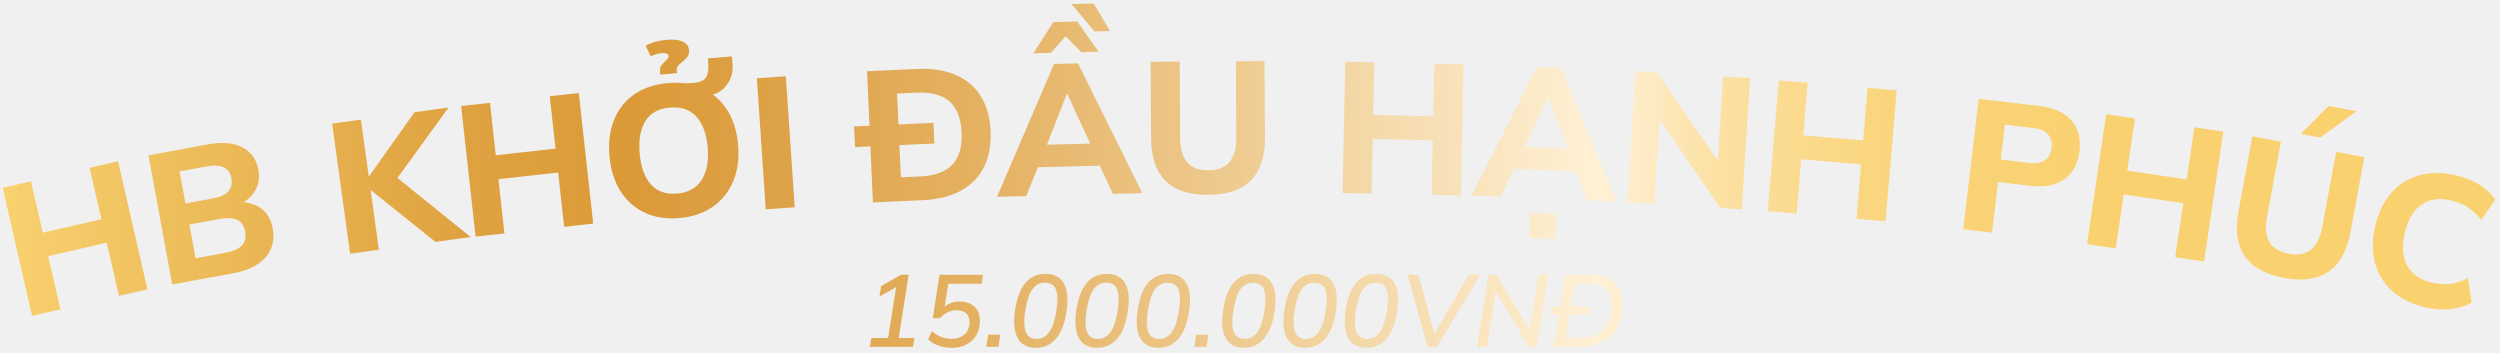
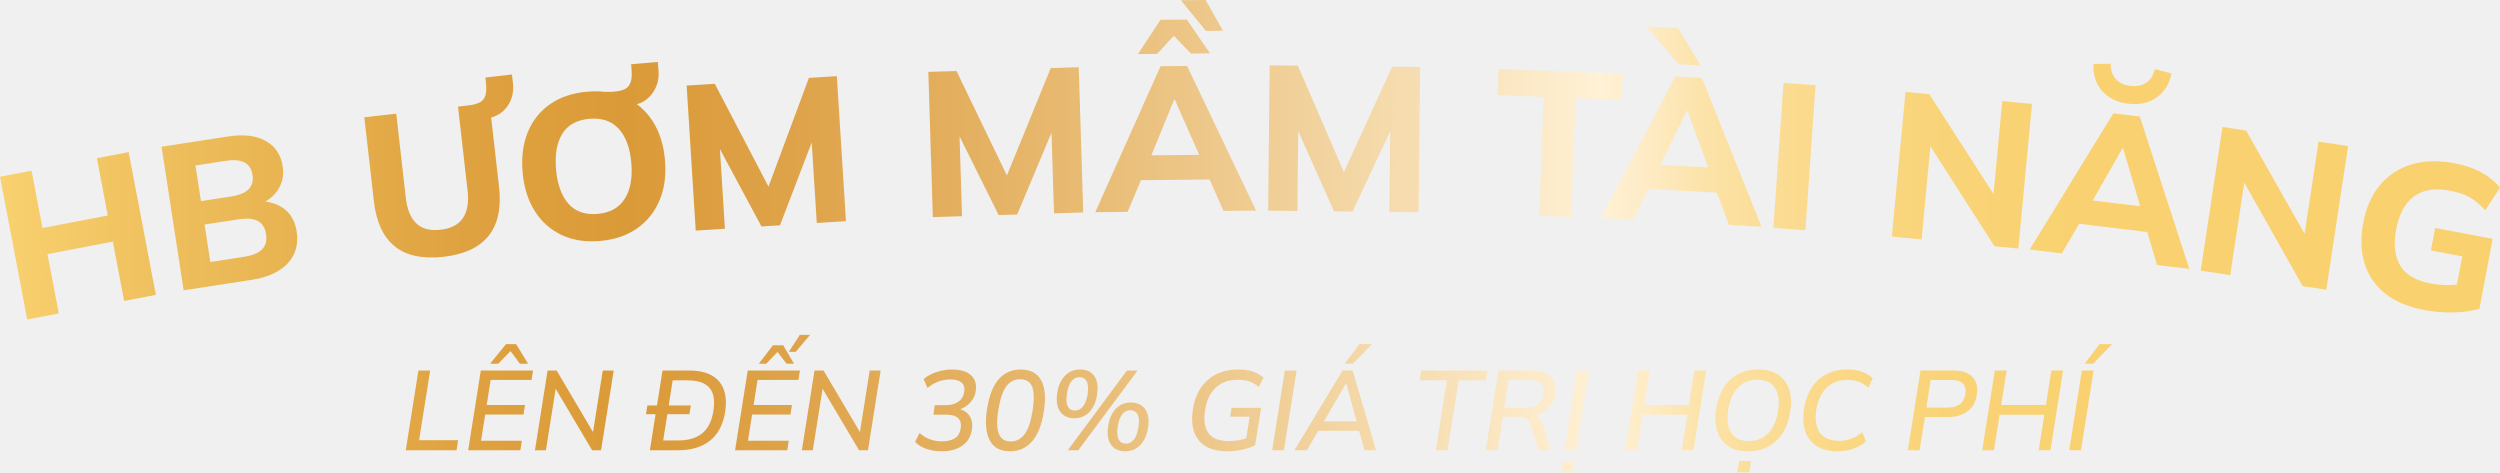
- <svg xmlns="http://www.w3.org/2000/svg" width="418" height="59" viewBox="0 0 418 59" fill="none">
-   <path d="M5.361 52.808L0.453 31.406L5.185 30.318L7.155 38.91L16.95 36.66L14.979 28.067L19.739 26.975L24.647 48.38L19.887 49.473L17.847 40.577L8.052 42.827L10.092 51.723L5.361 52.811V52.808ZM28.788 47.57L24.824 25.97L34.769 24.14C37.136 23.704 39.052 23.87 40.522 24.633C41.992 25.399 42.883 26.648 43.202 28.384C43.438 29.672 43.257 30.835 42.655 31.873C42.056 32.914 41.12 33.708 39.85 34.258L39.759 33.768C41.359 33.747 42.666 34.116 43.679 34.868C44.693 35.621 45.333 36.724 45.598 38.173C45.95 40.094 45.546 41.714 44.387 43.035C43.228 44.356 41.455 45.236 39.067 45.678L28.785 47.57H28.788ZM31.012 34.017L35.541 33.184C36.786 32.955 37.662 32.561 38.17 32.003C38.678 31.445 38.852 30.715 38.686 29.817C38.525 28.94 38.108 28.33 37.434 27.99C36.76 27.65 35.8 27.593 34.556 27.823L30.027 28.657L31.012 34.017ZM32.695 43.178L37.836 42.233C39.018 42.015 39.886 41.623 40.436 41.057C40.986 40.491 41.17 39.718 40.991 38.739C40.807 37.739 40.358 37.078 39.645 36.753C38.932 36.431 37.983 36.377 36.801 36.595L31.66 37.542L32.695 43.18V43.178ZM58.538 42.422L55.533 20.669L60.339 20.002L61.649 29.474L61.711 29.467L69.307 18.762L75.008 17.972L65.641 30.874L65.4 28.896L78.692 39.632L72.807 40.447L62.035 31.813L61.973 31.821L63.347 41.758L58.54 42.425L58.538 42.422ZM79.514 39.562L77.103 17.734L81.928 17.199L82.895 25.96L92.884 24.854L91.917 16.093L96.773 15.556L99.184 37.384L94.328 37.921L93.327 28.849L83.341 29.955L84.341 39.027L79.517 39.562H79.514ZM101.896 26.069C101.704 23.792 101.966 21.775 102.681 20.015C103.397 18.255 104.522 16.843 106.054 15.776C107.589 14.709 109.461 14.081 111.672 13.894C113.884 13.707 115.833 14.011 117.526 14.806C119.217 15.6 120.573 16.804 121.594 18.416C122.616 20.028 123.22 21.962 123.412 24.218C123.606 26.515 123.334 28.545 122.597 30.305C121.861 32.065 120.728 33.485 119.193 34.562C117.661 35.639 115.789 36.273 113.578 36.46C111.366 36.647 109.419 36.338 107.739 35.53C106.059 34.723 104.711 33.511 103.7 31.886C102.689 30.264 102.088 28.325 101.898 26.069H101.896ZM106.949 25.64C107.138 27.896 107.758 29.62 108.805 30.814C109.852 32.008 111.328 32.522 113.228 32.361C115.087 32.203 116.451 31.447 117.314 30.092C118.177 28.737 118.514 26.933 118.325 24.677C118.133 22.401 117.503 20.677 116.438 19.506C115.372 18.336 113.897 17.83 112.017 17.988C110.117 18.149 108.748 18.896 107.913 20.226C107.078 21.557 106.757 23.361 106.949 25.638V25.64ZM110.394 12.469L110.345 11.88C110.316 11.53 110.373 11.242 110.521 11.021C110.669 10.8 110.845 10.598 111.048 10.413C111.25 10.229 111.429 10.053 111.582 9.884C111.735 9.715 111.802 9.536 111.786 9.352C111.771 9.167 111.659 9.035 111.457 8.957C111.252 8.882 110.975 8.858 110.625 8.887C110.293 8.916 109.987 8.973 109.702 9.058C109.417 9.144 109.116 9.263 108.795 9.417L107.957 7.644C108.87 7.109 110.091 6.777 111.621 6.647C112.676 6.559 113.521 6.662 114.161 6.964C114.799 7.265 115.146 7.724 115.198 8.345C115.24 8.82 115.152 9.204 114.936 9.492C114.721 9.783 114.467 10.037 114.174 10.26C113.881 10.483 113.63 10.712 113.42 10.948C113.21 11.184 113.122 11.478 113.15 11.831L113.184 12.233L110.394 12.469ZM115.297 16.181L113.858 13.928C114.273 13.915 114.63 13.91 114.934 13.915C115.235 13.92 115.53 13.912 115.821 13.887C116.482 13.829 117.013 13.702 117.412 13.502C117.812 13.303 118.094 12.96 118.263 12.477C118.429 11.994 118.478 11.33 118.405 10.481L118.346 9.767L122.375 9.427L122.483 10.73C122.556 11.6 122.432 12.412 122.113 13.168C121.791 13.925 121.319 14.554 120.695 15.055C120.07 15.556 119.336 15.841 118.488 15.914L115.294 16.184L115.297 16.181ZM128.034 34.993L126.549 13.082L131.391 12.752L132.877 34.663L128.034 34.993ZM142.954 24.594L142.799 21.139L156.07 20.542L156.226 23.997L142.954 24.594ZM145.954 33.846L144.971 11.906L153.333 11.53C155.881 11.415 158.056 11.753 159.855 12.547C161.655 13.339 163.042 14.53 164.017 16.116C164.991 17.705 165.531 19.649 165.632 21.952C165.733 24.233 165.372 26.214 164.543 27.894C163.716 29.573 162.44 30.894 160.719 31.855C158.997 32.815 156.861 33.353 154.313 33.467L145.951 33.843L145.954 33.846ZM150.623 29.646L153.856 29.5C156.301 29.391 158.093 28.732 159.233 27.528C160.374 26.323 160.89 24.537 160.784 22.172C160.677 19.787 160.001 18.05 158.759 16.963C157.517 15.875 155.671 15.387 153.229 15.496L149.996 15.641L150.623 29.646ZM166.705 32.904L176.233 10.696L180.246 10.595L190.995 32.294L186.082 32.416L183.285 26.378L185.216 27.67L172.186 27.997L174.081 26.609L171.589 32.779L166.708 32.901L166.705 32.904ZM172.795 8.913L176.119 3.688L180.101 3.589L183.681 8.64L180.788 8.713L178.169 6.068L175.686 8.84L172.792 8.913H172.795ZM178.351 15.756L174.576 25.386L173.708 24.223L183.505 23.977L182.821 25.178L178.478 15.753H178.354L178.351 15.756ZM183.005 5.261L179.155 0.684L182.888 0.591L185.587 5.198L183.005 5.263V5.261ZM202.068 32.584C198.853 32.602 196.452 31.819 194.868 30.227C193.282 28.639 192.48 26.266 192.462 23.107L192.387 10.335L197.24 10.307L197.316 23.11C197.326 24.875 197.712 26.212 198.475 27.12C199.237 28.029 200.427 28.48 202.044 28.47C203.621 28.459 204.795 27.997 205.568 27.078C206.34 26.16 206.721 24.817 206.711 23.052L206.636 10.25L211.427 10.221L211.502 22.993C211.52 26.149 210.743 28.532 209.164 30.139C207.587 31.748 205.22 32.561 202.068 32.579V32.584ZM224.478 32.273L224.927 10.317L229.78 10.416L229.598 19.229L239.645 19.434L239.826 10.621L244.711 10.722L244.259 32.678L239.375 32.576L239.562 23.452L229.516 23.247L229.329 32.371L224.475 32.273H224.478ZM246.022 32.709L256.986 11.177L260.997 11.34L270.299 33.698L265.389 33.498L262.996 27.289L264.837 28.703L251.812 28.171L253.792 26.912L250.902 32.906L246.022 32.706V32.709ZM258.768 16.363L254.371 25.724L253.58 24.506L263.372 24.906L262.61 26.058L258.895 16.368L258.77 16.363H258.768ZM255.698 39.777L255.866 35.637L260.219 35.813L260.051 39.954L255.698 39.777ZM272.08 33.815L273.434 11.896L277.035 12.119L287.994 27.995L287.156 27.943L288.092 12.802L292.596 13.079L291.242 34.998L287.641 34.775L276.713 18.899L277.52 18.948L276.584 34.09L272.08 33.812V33.815ZM295.559 35.312L297.413 13.43L302.248 13.84L301.504 22.624L311.516 23.476L312.26 14.691L317.127 15.104L315.273 36.987L310.407 36.574L311.177 27.478L301.164 26.627L300.394 35.72L295.559 35.31V35.312ZM328.251 38.324L330.844 16.516L341.007 17.728C343.457 18.019 345.246 18.834 346.371 20.171C347.496 21.508 347.937 23.208 347.69 25.269C347.447 27.312 346.622 28.859 345.212 29.916C343.802 30.972 341.873 31.354 339.42 31.061L334.077 30.424L333.068 38.9L328.249 38.326L328.251 38.324ZM334.523 26.681L339.249 27.245C340.403 27.382 341.292 27.227 341.919 26.78C342.547 26.334 342.915 25.643 343.026 24.716C343.138 23.787 342.938 23.039 342.433 22.466C341.927 21.892 341.098 21.539 339.944 21.401L335.218 20.838L334.523 26.684V26.681ZM348.95 40.821L352.163 19.096L356.964 19.808L355.676 28.527L365.616 29.999L366.904 21.279L371.737 21.996L368.524 43.72L363.692 43.004L365.027 33.976L355.087 32.504L353.752 41.532L348.95 40.821ZM381.936 46.469C378.775 45.885 376.564 44.663 375.304 42.804C374.044 40.945 373.702 38.464 374.275 35.359L376.592 22.801L381.365 23.683L379.043 36.273C378.721 38.009 378.851 39.396 379.429 40.431C380.007 41.467 381.093 42.132 382.682 42.428C384.233 42.713 385.472 42.479 386.403 41.721C387.334 40.964 387.958 39.718 388.28 37.983L390.603 25.394L395.314 26.266L392.996 38.825C392.423 41.929 391.212 44.123 389.361 45.405C387.51 46.69 385.034 47.043 381.936 46.469ZM384.702 22.401L389.332 17.715L394.012 18.582L387.945 23.003L384.702 22.403V22.401ZM405.578 51.396C403.293 50.872 401.437 49.966 400.009 48.678C398.58 47.391 397.616 45.823 397.113 43.969C396.612 42.119 396.618 40.068 397.134 37.823C397.649 35.575 398.534 33.734 399.788 32.296C401.043 30.858 402.594 29.872 404.439 29.337C406.285 28.802 408.352 28.797 410.636 29.321C412.111 29.659 413.407 30.175 414.527 30.871C415.645 31.564 416.539 32.403 417.205 33.389L414.864 36.782C414.102 35.839 413.335 35.12 412.565 34.624C411.795 34.129 410.885 33.76 409.835 33.519C407.833 33.059 406.166 33.301 404.834 34.24C403.501 35.18 402.583 36.756 402.078 38.959C401.572 41.166 401.712 42.988 402.5 44.426C403.288 45.864 404.683 46.812 406.685 47.274C407.735 47.515 408.715 47.58 409.625 47.469C410.532 47.357 411.535 47.045 412.632 46.529L413.262 50.604C412.235 51.178 411.069 51.539 409.759 51.687C408.45 51.835 407.055 51.736 405.58 51.399L405.578 51.396ZM145.451 57.997L145.69 56.51H148.49L149.923 47.448L150.794 47.482L147.053 49.569L147.326 47.824L150.654 45.942H151.935L150.26 56.51H152.889L152.651 57.997H145.443H145.451ZM159.093 58.153C158.57 58.153 158.061 58.096 157.566 57.982C157.071 57.867 156.617 57.706 156.208 57.494C155.798 57.283 155.456 57.029 155.184 56.733L155.832 55.383C156.309 55.804 156.825 56.12 157.377 56.333C157.929 56.544 158.518 56.65 159.145 56.65C159.931 56.65 160.584 56.453 161.11 56.061C161.634 55.666 161.958 55.095 162.082 54.342C162.197 53.602 162.064 53.005 161.691 52.556C161.315 52.107 160.745 51.882 159.982 51.882C159.435 51.882 158.933 51.99 158.471 52.206C158.01 52.421 157.579 52.754 157.183 53.198H155.954L157.097 45.947H164.39L164.133 47.435H158.549L157.867 51.796H157.39C157.766 51.339 158.225 50.996 158.764 50.76C159.303 50.526 159.889 50.41 160.514 50.41C161.266 50.41 161.909 50.571 162.443 50.898C162.977 51.225 163.368 51.687 163.612 52.292C163.856 52.896 163.91 53.621 163.775 54.462C163.661 55.225 163.397 55.884 162.982 56.437C162.567 56.99 162.028 57.416 161.37 57.712C160.708 58.008 159.951 58.156 159.098 58.156L159.093 58.153ZM164.901 57.997L165.225 55.962H167.257L166.933 57.997H164.901ZM173.218 58.153C171.737 58.153 170.708 57.595 170.127 56.476C169.547 55.36 169.414 53.774 169.733 51.723C170.062 49.683 170.659 48.185 171.517 47.227C172.378 46.269 173.477 45.792 174.822 45.792C176.279 45.792 177.306 46.334 177.905 47.417C178.504 48.499 178.636 50.085 178.307 52.17C177.988 54.2 177.386 55.703 176.505 56.684C175.624 57.665 174.527 58.153 173.218 58.153ZM173.319 56.666C174.161 56.666 174.856 56.302 175.403 55.573C175.95 54.843 176.355 53.652 176.617 51.998C176.788 50.869 176.832 49.958 176.754 49.262C176.674 48.567 176.464 48.06 176.121 47.741C175.779 47.422 175.312 47.264 174.721 47.264C173.868 47.264 173.174 47.622 172.637 48.341C172.103 49.06 171.704 50.238 171.442 51.879C171.26 52.995 171.211 53.909 171.297 54.615C171.382 55.321 171.595 55.84 171.937 56.17C172.279 56.499 172.741 56.666 173.319 56.666ZM183.463 58.153C181.983 58.153 180.954 57.595 180.373 56.476C179.792 55.36 179.66 53.774 179.982 51.723C180.311 49.683 180.907 48.185 181.765 47.227C182.626 46.269 183.725 45.792 185.071 45.792C186.528 45.792 187.555 46.334 188.153 47.417C188.752 48.499 188.885 50.085 188.555 52.17C188.236 54.2 187.635 55.703 186.753 56.684C185.872 57.665 184.775 58.153 183.466 58.153H183.463ZM183.565 56.666C184.407 56.666 185.102 56.302 185.649 55.573C186.196 54.843 186.601 53.652 186.862 51.998C187.033 50.869 187.078 49.958 187 49.262C186.919 48.567 186.709 48.06 186.367 47.741C186.025 47.422 185.558 47.264 184.967 47.264C184.114 47.264 183.419 47.622 182.883 48.341C182.349 49.06 181.949 50.238 181.688 51.879C181.506 52.995 181.457 53.909 181.542 54.615C181.628 55.321 181.841 55.84 182.183 56.17C182.525 56.499 182.986 56.666 183.565 56.666ZM193.709 58.153C192.229 58.153 191.2 57.595 190.619 56.476C190.038 55.36 189.909 53.774 190.228 51.723C190.557 49.683 191.153 48.185 192.011 47.227C192.872 46.269 193.971 45.792 195.317 45.792C196.774 45.792 197.8 46.334 198.399 47.417C198.998 48.499 199.13 50.085 198.801 52.17C198.482 54.2 197.881 55.703 196.999 56.684C196.118 57.665 195.021 58.153 193.712 58.153H193.709ZM193.81 56.666C194.653 56.666 195.348 56.302 195.895 55.573C196.442 54.843 196.846 53.652 197.108 51.998C197.279 50.869 197.323 49.958 197.246 49.262C197.165 48.567 196.955 48.06 196.613 47.741C196.271 47.422 195.804 47.264 195.213 47.264C194.36 47.264 193.665 47.622 193.129 48.341C192.595 49.06 192.195 50.238 191.933 51.879C191.752 52.995 191.703 53.909 191.788 54.615C191.874 55.321 192.086 55.84 192.429 56.17C192.771 56.499 193.232 56.666 193.81 56.666ZM199.685 57.997L200.009 55.962H202.042L201.718 57.997H199.685ZM208.002 58.153C206.522 58.153 205.493 57.595 204.912 56.476C204.331 55.36 204.199 53.774 204.518 51.723C204.847 49.683 205.443 48.185 206.302 47.227C207.16 46.269 208.262 45.792 209.607 45.792C211.064 45.792 212.091 46.334 212.69 47.417C213.289 48.499 213.421 50.085 213.091 52.17C212.773 54.2 212.171 55.703 211.29 56.684C210.408 57.665 209.311 58.153 208.002 58.153ZM208.103 56.666C208.946 56.666 209.641 56.302 210.188 55.573C210.735 54.843 211.139 53.652 211.401 51.998C211.572 50.869 211.616 49.958 211.539 49.262C211.458 48.567 211.248 48.06 210.906 47.741C210.564 47.422 210.097 47.264 209.506 47.264C208.653 47.264 207.958 47.622 207.421 48.341C206.887 49.06 206.488 50.238 206.226 51.879C206.045 52.995 205.996 53.909 206.081 54.615C206.167 55.321 206.379 55.84 206.722 56.17C207.064 56.499 207.525 56.666 208.103 56.666ZM218.248 58.153C216.768 58.153 215.739 57.595 215.158 56.476C214.577 55.36 214.445 53.774 214.766 51.723C215.096 49.683 215.692 48.185 216.55 47.227C217.411 46.269 218.51 45.792 219.856 45.792C221.313 45.792 222.339 46.334 222.938 47.417C223.537 48.499 223.669 50.085 223.34 52.17C223.021 54.2 222.42 55.703 221.538 56.684C220.657 57.665 219.56 58.153 218.251 58.153H218.248ZM218.349 56.666C219.192 56.666 219.887 56.302 220.434 55.573C220.981 54.843 221.385 53.652 221.647 51.998C221.818 50.869 221.862 49.958 221.784 49.262C221.704 48.567 221.494 48.06 221.152 47.741C220.81 47.422 220.343 47.264 219.752 47.264C218.899 47.264 218.204 47.622 217.667 48.341C217.133 49.06 216.734 50.238 216.472 51.879C216.291 52.995 216.241 53.909 216.327 54.615C216.413 55.321 216.625 55.84 216.967 56.17C217.31 56.499 217.771 56.666 218.349 56.666ZM228.494 58.153C227.014 58.153 225.984 57.595 225.404 56.476C224.823 55.36 224.693 53.774 225.012 51.723C225.341 49.683 225.938 48.185 226.796 47.227C227.654 46.269 228.756 45.792 230.101 45.792C231.558 45.792 232.585 46.334 233.184 47.417C233.783 48.499 233.915 50.085 233.586 52.17C233.267 54.2 232.665 55.703 231.784 56.684C230.903 57.665 229.806 58.153 228.497 58.153H228.494ZM228.595 56.666C229.438 56.666 230.133 56.302 230.68 55.573C231.227 54.843 231.631 53.652 231.893 51.998C232.064 50.869 232.108 49.958 232.03 49.262C231.95 48.567 231.74 48.06 231.398 47.741C231.056 47.422 230.589 47.264 229.998 47.264C229.145 47.264 228.45 47.622 227.913 48.341C227.379 49.06 226.98 50.238 226.718 51.879C226.537 52.995 226.487 53.909 226.573 54.615C226.658 55.321 226.871 55.84 227.213 56.17C227.555 56.499 228.017 56.666 228.595 56.666ZM238.722 57.997L235.341 45.942H237.169L240.002 56.51H239.404L245.584 45.942H247.498L240.275 57.997H238.722ZM246.969 57.997L248.882 45.942H250.248L256.038 55.739L255.68 55.653L257.217 45.942H258.874L256.961 57.997H255.612L249.808 48.201L250.165 48.286L248.628 57.997H246.971H246.969ZM259.195 52.543L259.4 51.227H265.975L265.752 52.543H259.195ZM259.776 57.997L261.689 45.942H265.685C267.118 45.942 268.272 46.194 269.143 46.695C270.014 47.196 270.618 47.913 270.953 48.842C271.287 49.771 271.355 50.89 271.15 52.201C270.841 54.14 270.076 55.588 268.853 56.551C267.629 57.514 266.014 57.997 264.012 57.997H259.776ZM261.793 56.51H264.064C265.625 56.51 266.841 56.141 267.72 55.407C268.596 54.672 269.148 53.551 269.376 52.048C269.628 50.474 269.431 49.312 268.788 48.559C268.145 47.806 267.043 47.43 265.482 47.43H263.229L261.796 56.51H261.793Z" fill="url(#paint0_linear_474_88)" />
+ <svg xmlns="http://www.w3.org/2000/svg" width="741" height="140" viewBox="0 0 741 140" fill="none">
+   <g clip-path="url(#clip0_530_528)">
+     <path d="M8.075 94.691L0 52.386L9.352 50.599L12.591 67.582L31.951 63.881L28.711 46.898L38.124 45.095L46.2 87.401L36.792 89.203L33.436 71.619L14.076 75.32L17.432 92.904L8.08 94.691H8.075ZM54.433 86.052L47.883 43.486L67.487 40.462C72.15 39.745 75.903 40.172 78.735 41.756C81.573 43.339 83.256 45.839 83.78 49.26C84.171 51.795 83.749 54.066 82.514 56.071C81.278 58.077 79.401 59.579 76.879 60.587L76.732 59.62C79.869 59.67 82.407 60.465 84.354 61.997C86.297 63.529 87.492 65.729 87.929 68.585C88.514 72.367 87.629 75.524 85.28 78.049C82.931 80.574 79.406 82.198 74.703 82.926L54.438 86.052H54.433ZM59.564 59.609L68.488 58.235C70.939 57.858 72.684 57.135 73.711 56.071C74.738 55.007 75.12 53.587 74.845 51.815C74.581 50.084 73.792 48.868 72.49 48.16C71.189 47.458 69.312 47.289 66.856 47.671L57.931 49.051L59.559 59.614L59.564 59.609ZM62.345 77.662L72.475 76.099C74.804 75.737 76.528 75.02 77.637 73.94C78.745 72.861 79.152 71.359 78.857 69.425C78.552 67.454 77.713 66.131 76.335 65.459C74.957 64.787 73.101 64.629 70.767 64.99L60.632 66.553L62.34 77.662H62.345ZM131.546 76.099C125.281 76.812 120.434 75.788 117.007 73.024C113.579 70.26 111.515 65.8 110.818 59.65L107.986 34.766L117.444 33.687L120.282 58.632C120.673 62.074 121.706 64.599 123.389 66.207C125.067 67.821 127.483 68.447 130.635 68.086C133.707 67.735 135.899 66.584 137.211 64.629C138.523 62.674 138.986 59.981 138.594 56.54L135.751 31.594L145.088 30.53L147.92 55.414C148.622 61.564 147.6 66.375 144.864 69.842C142.128 73.309 137.684 75.396 131.541 76.099H131.546ZM145.098 34.954L139.321 32.23L139.204 31.197C140.491 31.009 141.523 30.708 142.296 30.291C143.069 29.873 143.593 29.201 143.878 28.265C144.162 27.333 144.208 26.035 144.02 24.375L143.862 22.98L151.744 22.079L152.034 24.63C152.228 26.33 152.065 27.883 151.551 29.298C151.038 30.713 150.234 31.92 149.141 32.923C148.047 33.931 146.7 34.608 145.103 34.954H145.098ZM154.907 51.128C154.516 46.663 155.014 42.708 156.408 39.251C157.796 35.794 159.993 33.014 162.993 30.912C165.993 28.809 169.66 27.562 173.998 27.18C178.335 26.799 182.165 27.379 185.485 28.927C188.806 30.474 191.476 32.826 193.489 35.977C195.503 39.134 196.703 42.922 197.09 47.34C197.486 51.846 196.968 55.827 195.534 59.284C194.1 62.74 191.888 65.535 188.887 67.658C185.887 69.781 182.22 71.034 177.883 71.415C173.545 71.797 169.726 71.207 166.426 69.633C163.12 68.066 160.476 65.693 158.477 62.516C156.484 59.34 155.289 55.542 154.902 51.118L154.907 51.128ZM164.814 50.258C165.2 54.681 166.426 58.057 168.49 60.388C170.555 62.72 173.448 63.723 177.176 63.392C180.822 63.071 183.487 61.58 185.175 58.917C186.858 56.255 187.509 52.711 187.123 48.287C186.731 43.822 185.485 40.447 183.385 38.161C181.285 35.876 178.391 34.893 174.704 35.214C170.977 35.54 168.297 37.016 166.67 39.633C165.042 42.249 164.422 45.788 164.814 50.252V50.258ZM181.127 31.65L178.29 27.241C179.103 27.211 179.805 27.201 180.4 27.211C180.995 27.221 181.575 27.201 182.139 27.15C183.436 27.038 184.473 26.783 185.256 26.386C186.039 25.989 186.589 25.317 186.919 24.37C187.245 23.423 187.331 22.115 187.189 20.45L187.067 19.05L194.969 18.353L195.193 20.908C195.34 22.614 195.107 24.207 194.481 25.694C193.856 27.18 192.935 28.418 191.715 29.405C190.494 30.393 189.055 30.958 187.392 31.105L181.132 31.655L181.127 31.65ZM206.213 68.346L203.518 25.363L211.862 24.838L228.888 57.436L226.94 57.558L239.76 23.087L248.044 22.568L250.739 65.55L242.089 66.095L240.259 36.889L242.694 36.736L231.187 66.778L225.705 67.124L210.474 38.762L213.032 38.599L214.863 67.806L206.213 68.35V68.346ZM276.486 64.354L275.154 21.305L283.509 21.046L299.492 54.167L297.539 54.228L311.442 20.18L319.736 19.921L321.069 62.969L312.408 63.239L311.503 33.992L313.944 33.916L301.49 63.58L296.003 63.748L281.678 34.919L284.241 34.837L285.146 64.084L276.486 64.354ZM324.639 62.883L343.983 19.62L351.855 19.544L372.298 62.414L362.656 62.511L357.352 50.588L361.1 53.18L335.531 53.434L339.289 50.772L334.219 62.796L324.639 62.893V62.883ZM337.296 16.021L343.968 5.875L351.779 5.799L358.654 15.812L352.979 15.868L347.924 10.604L342.971 15.97L337.296 16.026V16.021ZM347.99 29.599L340.301 48.369L338.628 46.062L357.85 45.869L356.472 48.206L348.234 29.593H347.99V29.599ZM357.428 9.164L350.014 0.071L357.337 0L362.493 9.113L357.428 9.164ZM375.878 62.43L376.335 19.361L384.696 19.452L399.285 53.21L397.332 53.19L412.639 19.753L420.938 19.839L420.481 62.908L411.815 62.817L412.125 33.554L414.566 33.58L400.892 62.7L395.4 62.639L382.29 33.233L384.853 33.259L384.543 62.522L375.878 62.43ZM456.194 63.993L457.517 28.708L443.858 28.194L444.147 20.44L480.98 21.825L480.69 29.578L467.031 29.064L465.709 64.349L456.194 63.993ZM474.496 64.594L496.571 22.66L504.433 23.087L522.084 67.18L512.458 66.655L507.927 54.417L511.502 57.242L485.969 55.852L489.889 53.434L484.062 65.108L474.496 64.588V64.594ZM497.563 19.045L488.028 7.82L497.35 8.329L504.021 19.396L497.563 19.045ZM499.928 32.877L491.054 51.118L489.533 48.71L508.725 49.754L507.2 51.993L500.167 32.892L499.923 32.877H499.928ZM525.634 67.546L528.619 24.579L538.113 25.241L535.128 68.208L525.634 67.546ZM560.742 70.122L564.795 27.247L571.844 27.913L592.312 59.737L590.674 59.579L593.476 29.96L602.284 30.795L598.231 73.671L591.183 73.004L570.776 41.185L572.357 41.333L569.555 70.952L560.747 70.117L560.742 70.122ZM601.603 73.961L626.404 33.585L634.22 34.532L648.916 79.698L639.345 78.537L635.633 66.024L639.015 69.079L613.629 65.999L617.703 63.845L611.112 75.106L601.603 73.951V73.961ZM629.073 44.001L619.015 61.61L617.657 59.105L636.742 61.422L635.069 63.555L629.317 44.026L629.073 43.996V44.001ZM630.802 30.734C627.492 30.332 624.908 29.064 623.057 26.931C621.206 24.798 620.347 22.14 620.489 18.959L625.6 18.902C625.58 20.745 626.078 22.242 627.085 23.388C628.092 24.538 629.526 25.22 631.387 25.45C633.284 25.678 634.881 25.358 636.172 24.492C637.464 23.622 638.303 22.288 638.684 20.491L643.632 21.769C643.007 24.895 641.542 27.267 639.234 28.896C636.925 30.525 634.118 31.136 630.807 30.734H630.802ZM652.287 80.218L658.751 37.637L665.748 38.701L684.391 71.629L682.763 71.38L687.228 41.964L695.975 43.293L689.512 85.874L682.514 84.809L663.933 51.892L665.499 52.131L661.034 81.546L652.287 80.218ZM718.554 91.891C713.718 90.975 709.817 89.315 706.857 86.907C703.898 84.504 701.884 81.51 700.821 77.932C699.758 74.353 699.641 70.382 700.465 66.019C701.315 61.539 702.957 57.828 705.393 54.89C707.834 51.953 710.941 49.911 714.719 48.761C718.498 47.61 722.785 47.488 727.58 48.399C730.657 48.98 733.291 49.886 735.482 51.108C737.674 52.33 739.51 53.831 741 55.603L736.632 62.297C735.528 61.137 734.465 60.175 733.448 59.426C732.431 58.673 731.343 58.072 730.184 57.624C729.024 57.176 727.666 56.804 726.11 56.509C721.712 55.674 718.182 56.239 715.513 58.199C712.843 60.159 711.083 63.402 710.229 67.923C709.38 72.403 709.776 76.002 711.419 78.721C713.056 81.434 716.097 83.211 720.532 84.051C722.012 84.331 723.558 84.478 725.17 84.494C726.782 84.509 728.399 84.382 730.026 84.107L727.666 87.391L729.823 75.987L720.527 74.225L721.788 67.561L738.818 70.789L734.893 91.56C732.579 92.201 729.975 92.548 727.087 92.599C724.198 92.65 721.356 92.415 718.559 91.886L718.554 91.891ZM120.267 133.463L124.02 109.821H127.503L124.218 130.475H135.772L135.334 133.458H120.262L120.267 133.463ZM138.757 133.463L142.51 109.821H157.984L157.547 112.606H145.423L144.254 120.049H155.609L155.172 122.864H143.816L142.576 130.643H154.668L154.231 133.458H138.757V133.463ZM145.256 107.81L149.98 102.007H152.995L156.514 107.81H154.104L151.322 104.053L147.671 107.81H145.261H145.256ZM158.554 133.463L162.307 109.821H164.986L176.342 129.034L175.64 128.866L178.656 109.821H181.905L178.152 133.463H175.508L164.122 114.25L164.824 114.418L161.808 133.463H158.559H158.554ZM191.481 122.762L191.882 120.181H204.779L204.341 122.762H191.481ZM192.62 133.463L196.373 109.821H204.209C207.021 109.821 209.284 110.315 210.993 111.297C212.702 112.28 213.886 113.685 214.542 115.508C215.198 117.33 215.331 119.524 214.929 122.095C214.324 125.898 212.824 128.739 210.423 130.628C208.023 132.516 204.855 133.463 200.929 133.463H192.625H192.62ZM196.571 130.546H201.026C204.087 130.546 206.472 129.823 208.196 128.383C209.915 126.942 210.998 124.743 211.445 121.795C211.934 118.71 211.552 116.429 210.291 114.953C209.03 113.476 206.869 112.738 203.807 112.738H199.383L196.571 130.546ZM217.873 133.463L221.626 109.821H237.101L236.663 112.606H224.54L223.365 120.049H234.721L234.283 122.864H222.928L221.687 130.643H233.78L233.343 133.458H217.868L217.873 133.463ZM224.906 107.81L229.091 102.343H232.137L235.351 107.81H233.139L230.459 104.323L227.108 107.81H224.896H224.906ZM233.816 104.287L237.065 99.257H240.111L235.855 104.287H233.811H233.816ZM237.67 133.463L241.423 109.821H244.103L255.458 129.034L254.757 128.866L257.772 109.821H261.022L257.269 133.463H254.625L243.234 114.25L243.935 114.418L240.92 133.463H237.67ZM279.1 133.764C277.493 133.764 275.988 133.524 274.594 133.041C273.201 132.562 272.077 131.875 271.228 130.979L272.565 128.332C273.501 129.182 274.523 129.808 275.632 130.21C276.735 130.612 277.925 130.816 279.197 130.816C280.783 130.816 282.054 130.511 283.016 129.895C283.977 129.279 284.556 128.291 284.755 126.927C285.156 124.244 283.707 122.905 280.402 122.905H276.649L277.086 120.089H280.468C281.897 120.089 283.097 119.748 284.068 119.066C285.039 118.384 285.614 117.417 285.792 116.164C285.99 114.978 285.741 114.067 285.04 113.431C284.338 112.794 283.26 112.473 281.805 112.473C280.509 112.473 279.303 112.677 278.19 113.079C277.071 113.481 275.978 114.118 274.905 114.988L273.765 112.341C274.859 111.425 276.15 110.727 277.635 110.244C279.12 109.765 280.646 109.521 282.207 109.521C284.709 109.521 286.58 110.091 287.816 111.231C289.057 112.372 289.52 113.96 289.204 115.991C289.001 117.31 288.416 118.471 287.445 119.479C286.474 120.487 285.253 121.169 283.778 121.525L283.814 121.123C285.375 121.393 286.545 122.08 287.313 123.185C288.081 124.289 288.335 125.684 288.065 127.359C287.73 129.462 286.763 131.055 285.167 132.14C283.57 133.224 281.546 133.764 279.085 133.764H279.1ZM299.4 133.764C296.497 133.764 294.478 132.669 293.339 130.475C292.2 128.286 291.94 125.175 292.571 121.153C293.217 117.152 294.386 114.215 296.069 112.336C297.753 110.457 299.914 109.521 302.553 109.521C305.411 109.521 307.425 110.585 308.6 112.708C309.769 114.831 310.034 117.941 309.388 122.029C308.762 126.01 307.583 128.958 305.854 130.882C304.125 132.807 301.973 133.764 299.405 133.764H299.4ZM299.599 130.847C301.251 130.847 302.614 130.134 303.687 128.703C304.76 127.273 305.553 124.936 306.067 121.693C306.403 119.479 306.489 117.692 306.337 116.327C306.179 114.963 305.767 113.97 305.096 113.344C304.425 112.718 303.509 112.407 302.35 112.407C300.677 112.407 299.314 113.11 298.261 114.52C297.214 115.93 296.431 118.241 295.917 121.459C295.561 123.648 295.464 125.44 295.632 126.825C295.8 128.209 296.217 129.228 296.888 129.874C297.559 130.521 298.465 130.847 299.604 130.847H299.599ZM318.46 123.974C316.563 123.974 315.149 123.307 314.224 121.978C313.298 120.649 313.014 118.786 313.37 116.393C313.725 114.225 314.504 112.54 315.699 111.328C316.894 110.121 318.373 109.516 320.138 109.516C322.06 109.516 323.469 110.172 324.374 111.496C325.279 112.82 325.539 114.673 325.162 117.06C324.827 119.204 324.074 120.894 322.899 122.126C321.725 123.358 320.25 123.969 318.46 123.969V123.974ZM318.557 121.693C319.538 121.693 320.352 121.291 321.003 120.487C321.648 119.682 322.106 118.465 322.376 116.831C322.62 115.111 322.528 113.843 322.091 113.023C321.653 112.209 320.947 111.801 319.965 111.801C318.984 111.801 318.211 112.193 317.585 112.972C316.96 113.756 316.512 114.963 316.248 116.592C315.978 118.313 316.06 119.596 316.482 120.431C316.904 121.271 317.6 121.688 318.557 121.688V121.693ZM319.599 133.463H316.482L334.031 109.821H337.179L319.594 133.463H319.599ZM333.533 133.764C331.61 133.764 330.197 133.097 329.276 131.768C328.361 130.439 328.091 128.576 328.473 126.183C328.829 124.015 329.597 122.324 330.766 121.118C331.936 119.911 333.405 119.305 335.17 119.305C337.092 119.305 338.516 119.972 339.442 121.301C340.367 122.63 340.642 124.483 340.26 126.85C339.904 128.999 339.137 130.684 337.967 131.916C336.797 133.148 335.318 133.759 333.528 133.759L333.533 133.764ZM333.665 131.483C334.646 131.483 335.455 131.081 336.096 130.276C336.731 129.472 337.174 128.255 337.418 126.621C337.708 124.921 337.631 123.658 337.184 122.833C336.736 122.009 336.024 121.591 335.043 121.591C334.061 121.591 333.283 121.983 332.648 122.767C332.012 123.551 331.56 124.758 331.29 126.387C331.046 128.128 331.137 129.416 331.575 130.241C332.012 131.065 332.709 131.483 333.67 131.483H333.665ZM363.943 133.764C361.171 133.764 358.959 133.249 357.291 132.221C355.623 131.193 354.494 129.737 353.889 127.843C353.284 125.949 353.187 123.745 353.589 121.22C353.991 118.715 354.789 116.597 355.984 114.866C357.179 113.135 358.715 111.812 360.591 110.89C362.468 109.974 364.609 109.516 367.024 109.516C368.743 109.516 370.208 109.729 371.413 110.152C372.618 110.575 373.645 111.17 374.494 111.929L373.121 114.713C372.226 113.955 371.321 113.405 370.406 113.069C369.491 112.733 368.306 112.565 366.856 112.565C364.176 112.565 362.005 113.349 360.342 114.912C358.679 116.475 357.622 118.7 357.179 121.586C356.732 124.473 357.062 126.718 358.166 128.327C359.269 129.935 361.288 130.74 364.212 130.74C365.331 130.74 366.373 130.643 367.345 130.455C368.316 130.266 369.292 129.966 370.274 129.564L369.201 131.239L370.406 123.495H364.614L365.051 120.879H373.793L372.018 131.946C371.326 132.328 370.523 132.649 369.608 132.919C368.692 133.188 367.741 133.392 366.76 133.54C365.778 133.687 364.838 133.759 363.948 133.759L363.943 133.764ZM377.073 133.463L380.826 109.821H384.309L380.556 133.463H377.073ZM383.673 133.463L397.943 109.821H400.923L407.854 133.463H404.437L402.56 126.759L403.898 127.695H389.593L391.266 126.759L387.345 133.463H383.658H383.673ZM398.944 113.644L391.942 125.684L391.24 124.911H403.13L402.326 125.684L399.041 113.644H398.939H398.944ZM398.543 107.81L402.931 102.007H406.649L401.019 107.81H398.543ZM425.576 133.463L428.861 112.738H420.791L421.259 109.821H440.888L440.42 112.738H432.35L429.065 133.463H425.581H425.576ZM440.379 133.463L444.132 109.821H453.779C456.459 109.821 458.412 110.447 459.642 111.7C460.873 112.952 461.295 114.708 460.914 116.964C460.715 118.303 460.227 119.453 459.454 120.4C458.686 121.352 457.695 122.075 456.489 122.579C455.284 123.083 453.931 123.332 452.436 123.332L452.635 122.798H453.438C454.354 122.798 455.132 123.037 455.767 123.521C456.403 124.004 456.891 124.743 457.227 125.751L459.703 133.463H456.052L453.606 125.715C453.336 124.799 452.879 124.208 452.233 123.938C451.587 123.668 450.748 123.536 449.721 123.536H445.434L443.858 133.463H440.374H440.379ZM445.841 120.889H452.07C453.657 120.889 454.913 120.537 455.838 119.835C456.764 119.132 457.328 118.14 457.532 116.867C457.735 115.457 457.461 114.398 456.713 113.68C455.966 112.962 454.765 112.606 453.113 112.606H447.153L445.846 120.889H445.841ZM462.653 140L463.222 136.615H466.741L466.172 140H462.653ZM463.726 133.463L467.479 109.821H470.962L467.209 133.463H463.726ZM481.712 133.463L485.465 109.821H488.949L487.342 120.013H500.604L502.211 109.821H505.694L501.941 133.463H498.458L500.131 122.935H486.869L485.196 133.463H481.712ZM508.644 121.153C509.046 118.674 509.803 116.567 510.922 114.831C512.041 113.1 513.475 111.781 515.224 110.875C516.979 109.969 518.957 109.516 521.169 109.516C523.605 109.516 525.583 110.045 527.114 111.109C528.644 112.173 529.707 113.655 530.312 115.553C530.917 117.452 531.014 119.631 530.612 122.09C530.231 124.575 529.478 126.677 528.349 128.413C527.22 130.144 525.786 131.473 524.047 132.389C522.308 133.305 520.32 133.764 518.087 133.764C515.677 133.764 513.699 133.234 512.158 132.17C510.617 131.111 509.549 129.63 508.959 127.726C508.369 125.827 508.262 123.633 508.639 121.153H508.644ZM512.224 121.489C511.934 123.434 511.975 125.094 512.341 126.468C512.707 127.843 513.399 128.902 514.416 129.635C515.433 130.373 516.745 130.74 518.352 130.74C520.762 130.74 522.705 129.94 524.179 128.342C525.654 126.743 526.6 124.549 527.027 121.754C527.337 119.83 527.302 118.185 526.91 116.811C526.519 115.436 525.822 114.377 524.815 113.644C523.808 112.906 522.506 112.54 520.894 112.54C518.484 112.54 516.551 113.329 515.102 114.902C513.648 116.48 512.692 118.674 512.219 121.489H512.224ZM514.939 140L515.509 136.615H519.028L518.458 140H514.939ZM544.785 133.764C542.171 133.764 540.051 133.234 538.423 132.17C536.791 131.111 535.672 129.63 535.057 127.726C534.441 125.827 534.324 123.633 534.706 121.153C535.108 118.674 535.886 116.567 537.035 114.831C538.184 113.1 539.664 111.776 541.474 110.86C543.285 109.943 545.36 109.495 547.704 109.521C549.29 109.521 550.694 109.745 551.925 110.193C553.155 110.641 554.203 111.287 555.072 112.137L553.765 114.922C552.804 114.072 551.848 113.476 550.902 113.13C549.951 112.784 548.823 112.611 547.5 112.611C545.024 112.611 542.99 113.385 541.403 114.922C539.817 116.465 538.789 118.644 538.321 121.459C538.052 123.317 538.108 124.936 538.489 126.321C538.871 127.705 539.618 128.78 540.732 129.538C541.851 130.297 543.32 130.679 545.151 130.679C546.336 130.679 547.5 130.475 548.65 130.073C549.799 129.671 550.897 129.014 551.95 128.092L553.054 130.841C551.981 131.778 550.719 132.501 549.27 133.005C547.816 133.509 546.321 133.759 544.78 133.759L544.785 133.764ZM565.482 133.463L569.235 109.821H578.917C581.551 109.821 583.474 110.478 584.679 111.781C585.884 113.089 586.296 114.871 585.92 117.132C585.721 118.496 585.243 119.657 584.496 120.619C583.748 121.581 582.772 122.319 581.567 122.833C580.361 123.348 578.932 123.607 577.28 123.607H570.547L568.97 133.468H565.487L565.482 133.463ZM570.974 120.817H577.102C578.709 120.817 579.965 120.487 580.87 119.83C581.775 119.173 582.329 118.191 582.528 116.897C582.752 115.487 582.513 114.423 581.806 113.695C581.099 112.967 579.96 112.606 578.373 112.606H572.245L570.974 120.823V120.817ZM587.521 133.463L591.274 109.821H594.758L593.151 120.013H606.413L608.02 109.821H611.504L607.751 133.463H604.267L605.94 122.935H592.678L591.005 133.463H587.521ZM613.314 133.463L617.067 109.821H620.55L616.797 133.463H613.314ZM617.901 107.81L622.289 102.007H626.007L620.377 107.81H617.901Z" fill="url(#paint0_linear_530_528)" />
+   </g>
  <defs>
-     <linearGradient id="paint0_linear_474_88" x1="0.453" y1="29.371" x2="417.203" y2="29.371" gradientUnits="userSpaceOnUse">
+     <linearGradient id="paint0_linear_530_528" x1="0" y1="70" x2="741" y2="70" gradientUnits="userSpaceOnUse">
      <stop stop-color="#F9D16F" />
      <stop offset="0.07" stop-color="#EEBE5C" />
      <stop offset="0.18" stop-color="#E0A341" />
      <stop offset="0.25" stop-color="#DB9A38" />
      <stop offset="0.3" stop-color="#DDA044" />
      <stop offset="0.4" stop-color="#E5B365" />
      <stop offset="0.52" stop-color="#F1D19B" />
      <stop offset="0.64" stop-color="#FFF1D5" />
      <stop offset="0.66" stop-color="#FEEBC4" />
      <stop offset="0.68" stop-color="#FCE3AA" />
      <stop offset="0.71" stop-color="#FBDC94" />
      <stop offset="0.74" stop-color="#FAD783" />
      <stop offset="0.78" stop-color="#F9D377" />
      <stop offset="0.84" stop-color="#F9D170" />
      <stop offset="1" stop-color="#F9D16F" />
    </linearGradient>
+     <clipPath id="clip0_530_528">
+       <rect width="741" height="140" fill="white" />
+     </clipPath>
  </defs>
</svg>
